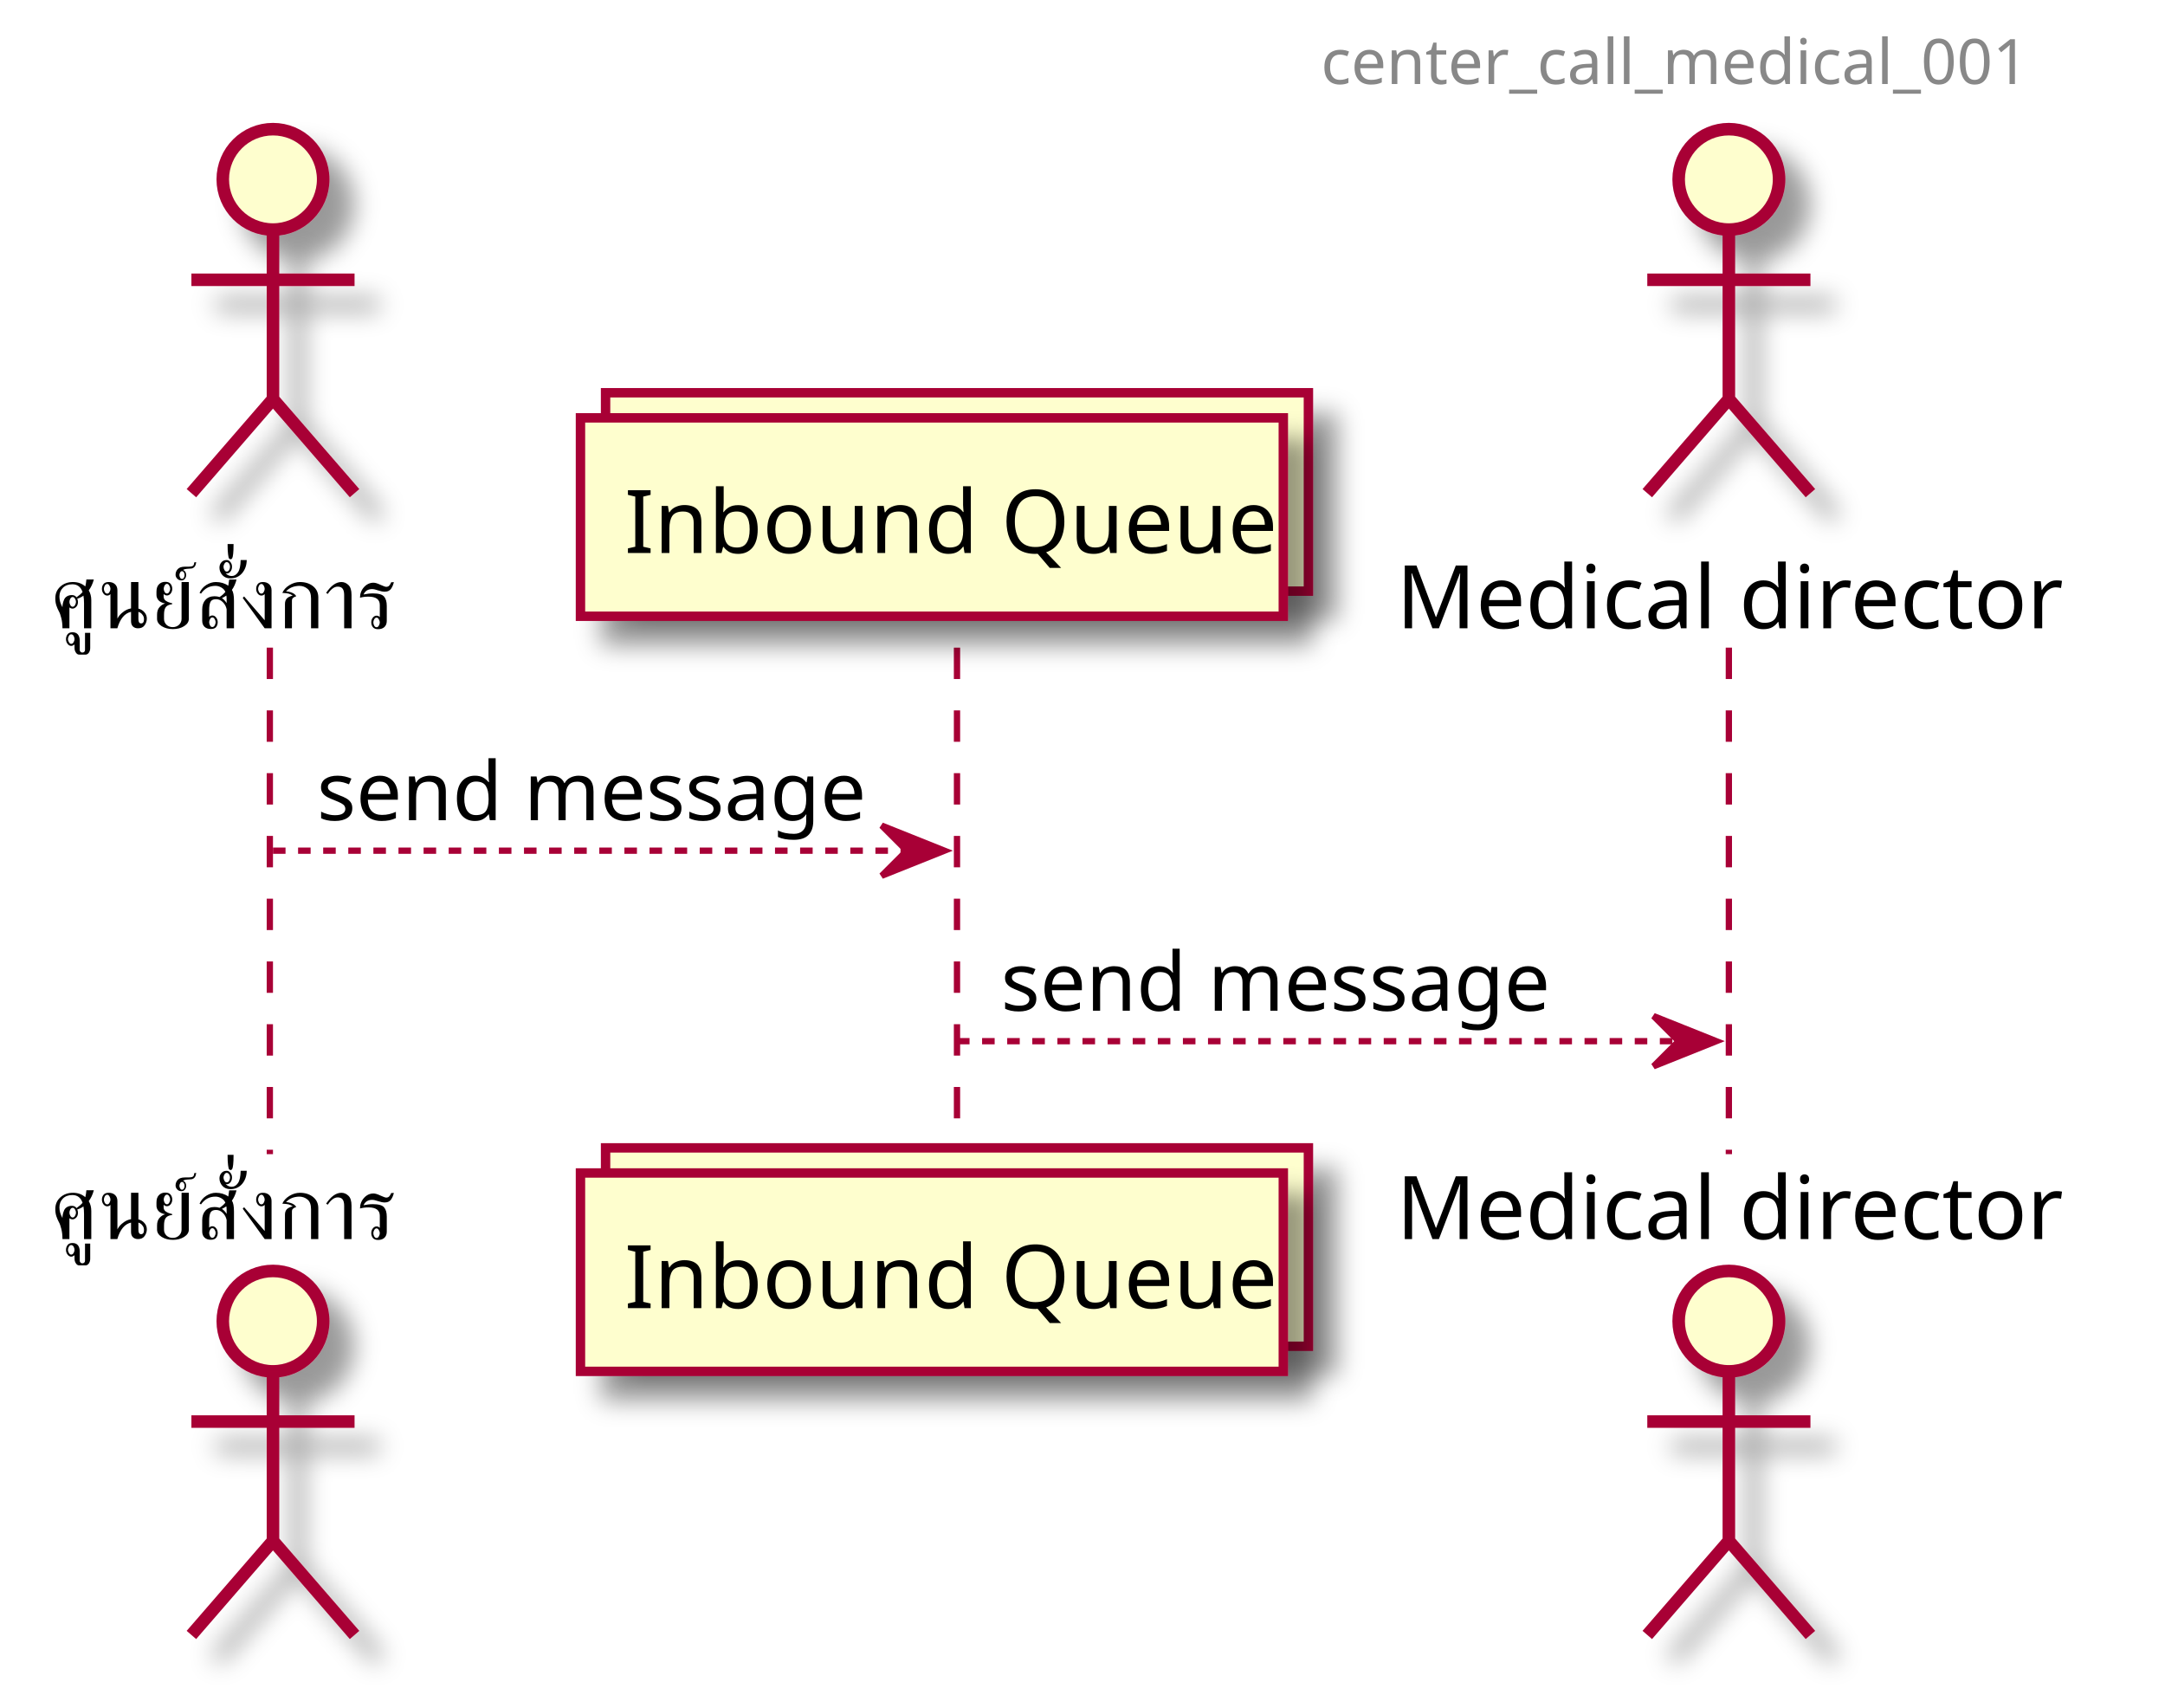
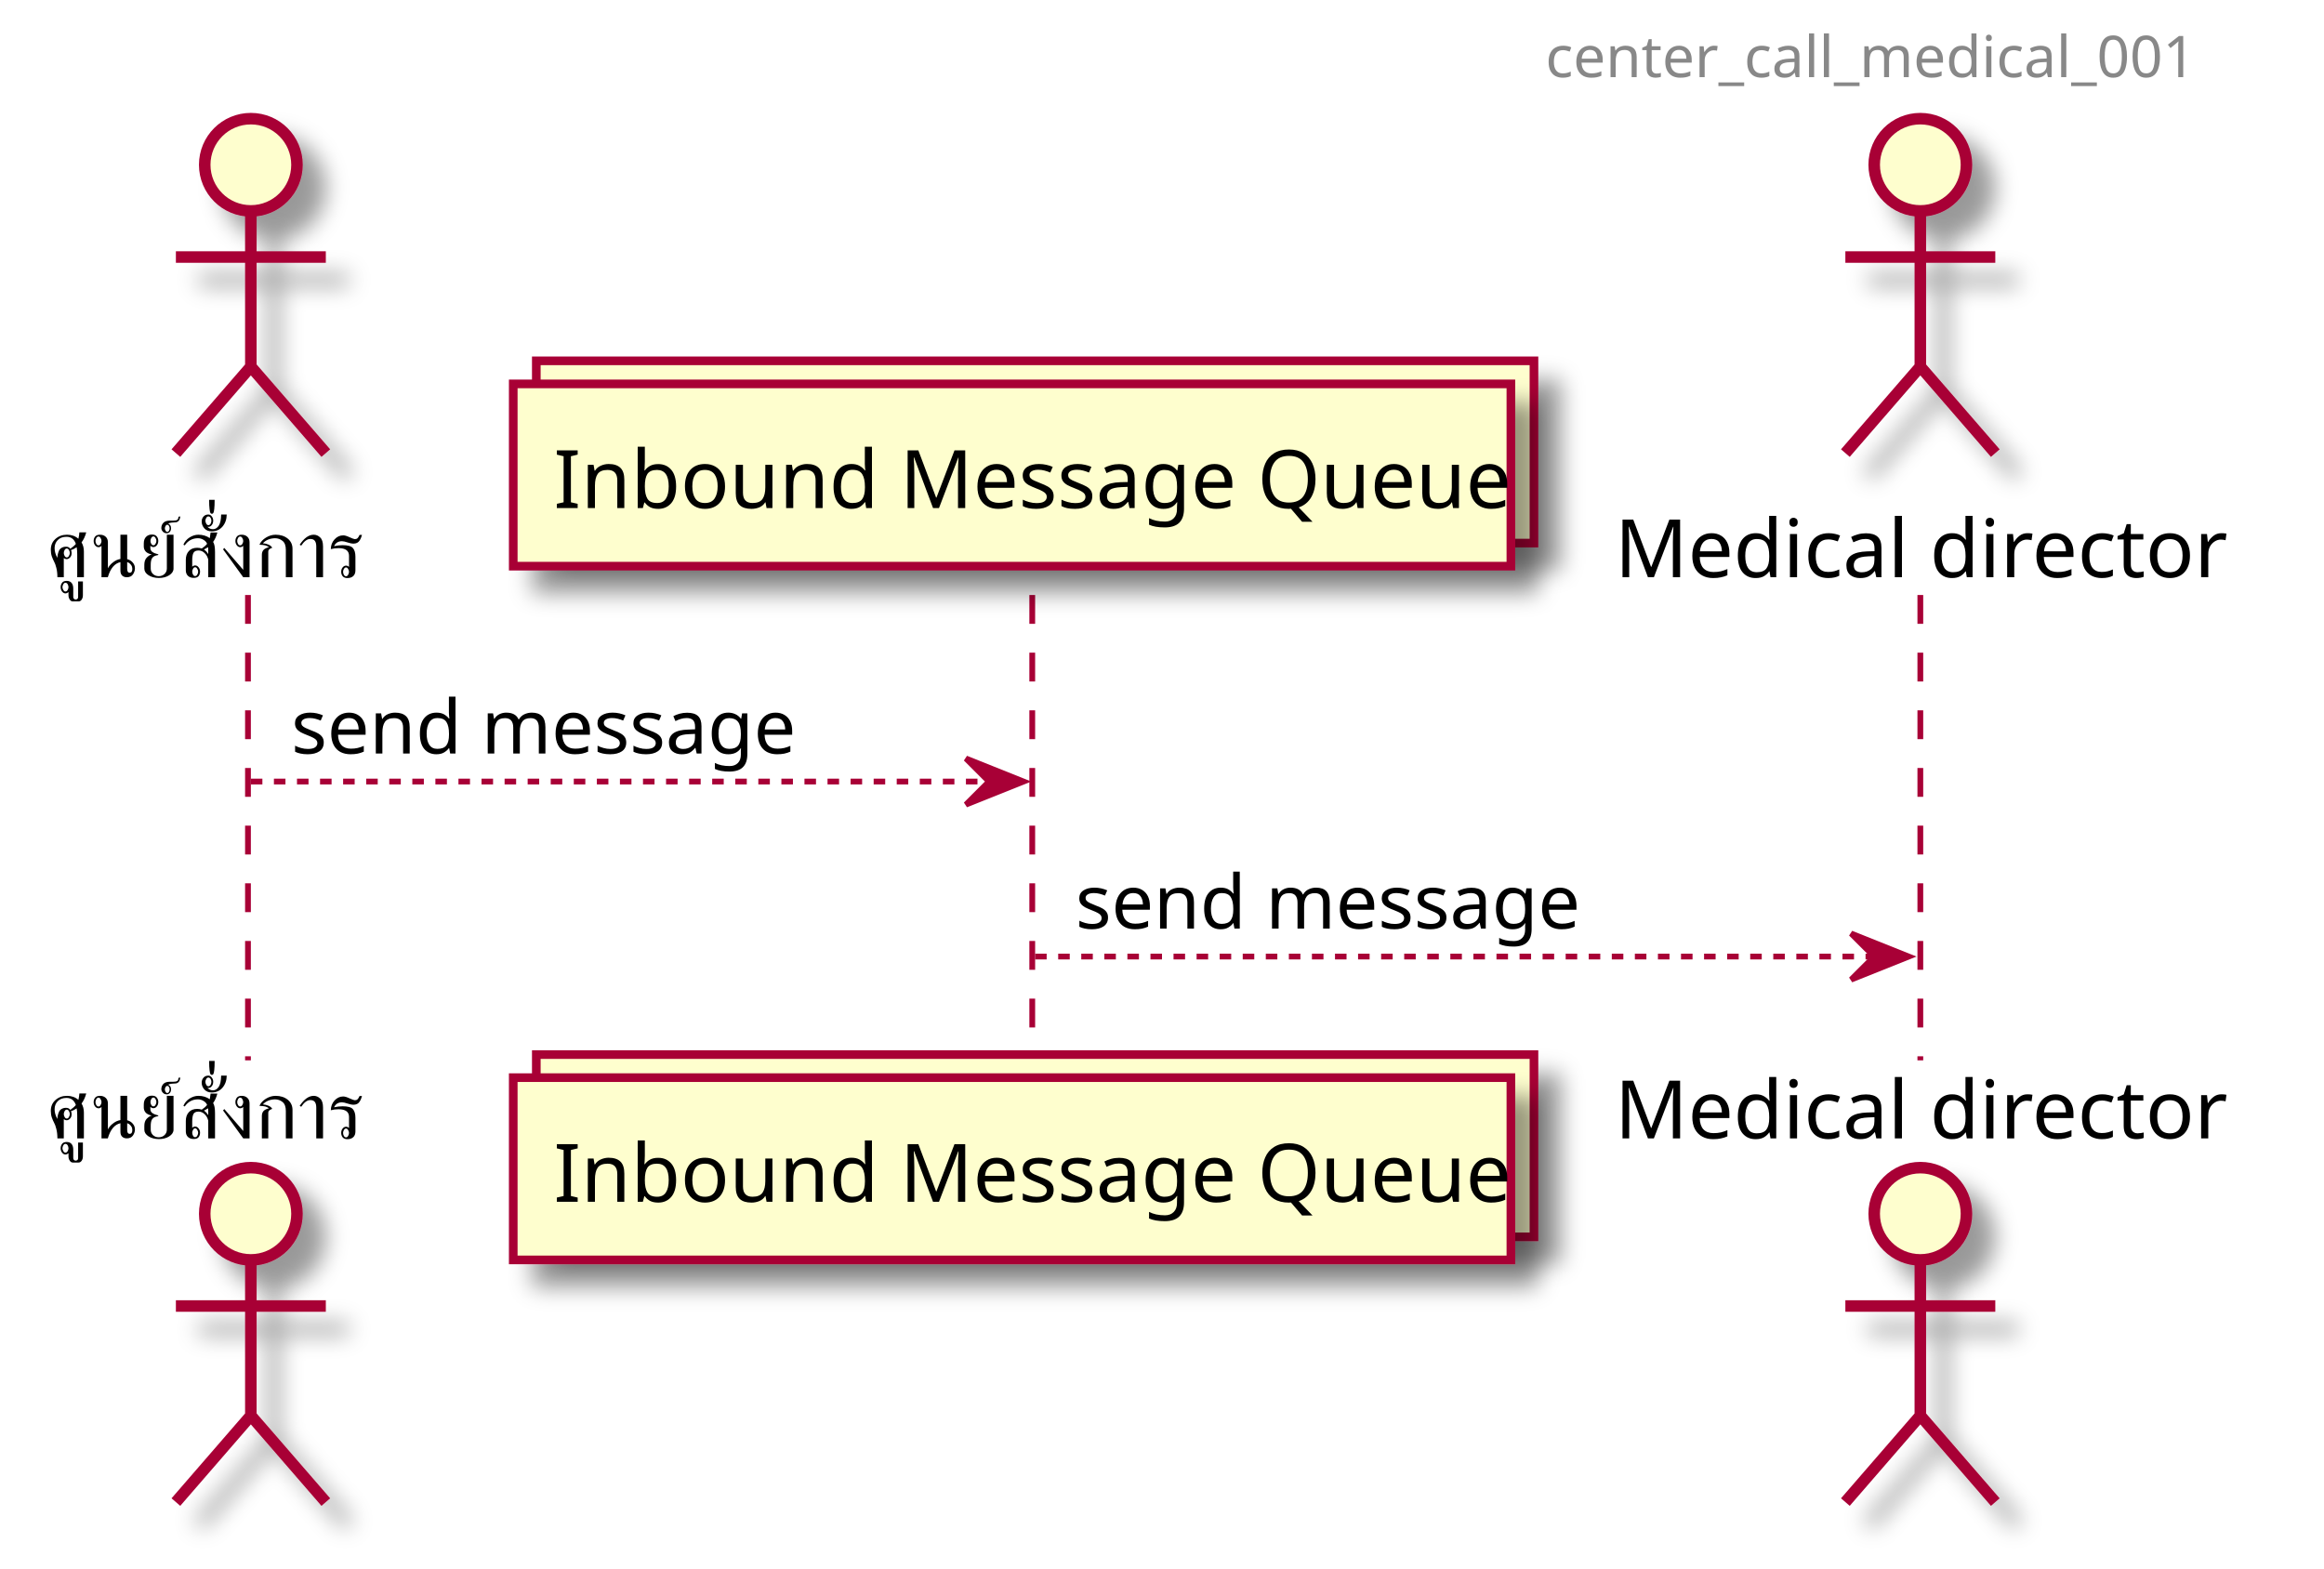
- <svg xmlns="http://www.w3.org/2000/svg" contentScriptType="application/ecmascript" contentStyleType="text/css" height="272px" preserveAspectRatio="none" style="width:345px;height:272px;" version="1.1" viewBox="0 0 345 272" width="345px" zoomAndPan="magnify">
+ <svg xmlns="http://www.w3.org/2000/svg" contentScriptType="application/ecmascript" contentStyleType="text/css" height="272px" preserveAspectRatio="none" style="width:403px;height:272px;" version="1.1" viewBox="0 0 403 272" width="403px" zoomAndPan="magnify">
  <defs>
-     <filter height="300%" id="fw1c8va5kkwe" width="300%" x="-1" y="-1">
+     <filter height="300%" id="fg4r9n4azk2cr" width="300%" x="-1" y="-1">
      <feGaussianBlur result="blurOut" stdDeviation="2.0" />
      <feColorMatrix in="blurOut" result="blurOut2" type="matrix" values="0 0 0 0 0 0 0 0 0 0 0 0 0 0 0 0 0 0 .4 0" />
      <feOffset dx="4.0" dy="4.0" in="blurOut2" result="blurOut3" />
      <feBlend in="SourceGraphic" in2="blurOut3" mode="normal" />
    </filter>
  </defs>
  <g>
    <line style="stroke: #A80036; stroke-width: 1.0; stroke-dasharray: 5.0,5.0;" x1="43" x2="43" y1="103.188" y2="183.891" />
-     <line style="stroke: #A80036; stroke-width: 1.0; stroke-dasharray: 5.0,5.0;" x1="152.5" x2="152.5" y1="103.188" y2="183.891" />
-     <line style="stroke: #A80036; stroke-width: 1.0; stroke-dasharray: 5.0,5.0;" x1="275.5" x2="275.5" y1="103.188" y2="183.891" />
+     <line style="stroke: #A80036; stroke-width: 1.0; stroke-dasharray: 5.0,5.0;" x1="179" x2="179" y1="103.188" y2="183.891" />
+     <line style="stroke: #A80036; stroke-width: 1.0; stroke-dasharray: 5.0,5.0;" x1="333" x2="333" y1="103.188" y2="183.891" />
    <text fill="#000000" font-family="sans-serif" font-size="14" lengthAdjust="spacingAndGlyphs" textLength="65" x="8" y="100.111">ศูนย์สั่งการ</text>
-     <ellipse cx="43.5" cy="28.578" fill="#FEFECE" filter="url(#fw1c8va5kkwe)" rx="8" ry="8" style="stroke: #A80036; stroke-width: 2.0;" />
-     <path d="M43.5,36.578 L43.5,63.578 M30.5,44.578 L56.5,44.578 M43.5,63.578 L30.5,78.578 M43.5,63.578 L56.5,78.578 " fill="none" filter="url(#fw1c8va5kkwe)" style="stroke: #A80036; stroke-width: 2.0;" />
+     <ellipse cx="43.5" cy="28.578" fill="#FEFECE" filter="url(#fg4r9n4azk2cr)" rx="8" ry="8" style="stroke: #A80036; stroke-width: 2.0;" />
+     <path d="M43.5,36.578 L43.5,63.578 M30.5,44.578 L56.5,44.578 M43.5,63.578 L30.5,78.578 M43.5,63.578 L56.5,78.578 " fill="none" filter="url(#fg4r9n4azk2cr)" style="stroke: #A80036; stroke-width: 2.0;" />
    <text fill="#000000" font-family="sans-serif" font-size="14" lengthAdjust="spacingAndGlyphs" textLength="65" x="8" y="197.424">ศูนย์สั่งการ</text>
-     <ellipse cx="43.5" cy="210.5" fill="#FEFECE" filter="url(#fw1c8va5kkwe)" rx="8" ry="8" style="stroke: #A80036; stroke-width: 2.0;" />
-     <path d="M43.5,218.5 L43.5,245.5 M30.5,226.5 L56.5,226.5 M43.5,245.5 L30.5,260.5 M43.5,245.5 L56.5,260.5 " fill="none" filter="url(#fw1c8va5kkwe)" style="stroke: #A80036; stroke-width: 2.0;" />
-     <rect fill="#FEFECE" filter="url(#fw1c8va5kkwe)" height="31.609" style="stroke: #A80036; stroke-width: 1.5;" width="112" x="96.5" y="62.578" />
-     <rect fill="#FEFECE" filter="url(#fw1c8va5kkwe)" height="31.609" style="stroke: #A80036; stroke-width: 1.5;" width="112" x="92.5" y="66.578" />
-     <text fill="#000000" font-family="sans-serif" font-size="14" lengthAdjust="spacingAndGlyphs" textLength="98" x="99.5" y="88.111">Inbound Queue</text>
-     <rect fill="#FEFECE" filter="url(#fw1c8va5kkwe)" height="31.609" style="stroke: #A80036; stroke-width: 1.5;" width="112" x="96.5" y="182.891" />
-     <rect fill="#FEFECE" filter="url(#fw1c8va5kkwe)" height="31.609" style="stroke: #A80036; stroke-width: 1.5;" width="112" x="92.5" y="186.891" />
-     <text fill="#000000" font-family="sans-serif" font-size="14" lengthAdjust="spacingAndGlyphs" textLength="98" x="99.5" y="208.424">Inbound Queue</text>
-     <text fill="#000000" font-family="sans-serif" font-size="14" lengthAdjust="spacingAndGlyphs" textLength="100" x="222.5" y="100.111">Medical director</text>
-     <ellipse cx="275.5" cy="28.578" fill="#FEFECE" filter="url(#fw1c8va5kkwe)" rx="8" ry="8" style="stroke: #A80036; stroke-width: 2.0;" />
-     <path d="M275.5,36.578 L275.5,63.578 M262.5,44.578 L288.5,44.578 M275.5,63.578 L262.5,78.578 M275.5,63.578 L288.5,78.578 " fill="none" filter="url(#fw1c8va5kkwe)" style="stroke: #A80036; stroke-width: 2.0;" />
-     <text fill="#000000" font-family="sans-serif" font-size="14" lengthAdjust="spacingAndGlyphs" textLength="100" x="222.5" y="197.424">Medical director</text>
-     <ellipse cx="275.5" cy="210.5" fill="#FEFECE" filter="url(#fw1c8va5kkwe)" rx="8" ry="8" style="stroke: #A80036; stroke-width: 2.0;" />
-     <path d="M275.5,218.5 L275.5,245.5 M262.5,226.5 L288.5,226.5 M275.5,245.5 L262.5,260.5 M275.5,245.5 L288.5,260.5 " fill="none" filter="url(#fw1c8va5kkwe)" style="stroke: #A80036; stroke-width: 2.0;" />
-     <polygon fill="#A80036" points="140.5,131.539,150.5,135.539,140.5,139.539,144.5,135.539" style="stroke: #A80036; stroke-width: 1.0;" />
-     <line style="stroke: #A80036; stroke-width: 1.0; stroke-dasharray: 2.0,2.0;" x1="43.5" x2="146.5" y1="135.539" y2="135.539" />
+     <ellipse cx="43.5" cy="210.5" fill="#FEFECE" filter="url(#fg4r9n4azk2cr)" rx="8" ry="8" style="stroke: #A80036; stroke-width: 2.0;" />
+     <path d="M43.5,218.5 L43.5,245.5 M30.5,226.5 L56.5,226.5 M43.5,245.5 L30.5,260.5 M43.5,245.5 L56.5,260.5 " fill="none" filter="url(#fg4r9n4azk2cr)" style="stroke: #A80036; stroke-width: 2.0;" />
+     <rect fill="#FEFECE" filter="url(#fg4r9n4azk2cr)" height="31.609" style="stroke: #A80036; stroke-width: 1.5;" width="173" x="93" y="62.578" />
+     <rect fill="#FEFECE" filter="url(#fg4r9n4azk2cr)" height="31.609" style="stroke: #A80036; stroke-width: 1.5;" width="173" x="89" y="66.578" />
+     <text fill="#000000" font-family="sans-serif" font-size="14" lengthAdjust="spacingAndGlyphs" textLength="159" x="96" y="88.111">Inbound Message Queue</text>
+     <rect fill="#FEFECE" filter="url(#fg4r9n4azk2cr)" height="31.609" style="stroke: #A80036; stroke-width: 1.5;" width="173" x="93" y="182.891" />
+     <rect fill="#FEFECE" filter="url(#fg4r9n4azk2cr)" height="31.609" style="stroke: #A80036; stroke-width: 1.5;" width="173" x="89" y="186.891" />
+     <text fill="#000000" font-family="sans-serif" font-size="14" lengthAdjust="spacingAndGlyphs" textLength="159" x="96" y="208.424">Inbound Message Queue</text>
+     <text fill="#000000" font-family="sans-serif" font-size="14" lengthAdjust="spacingAndGlyphs" textLength="100" x="280" y="100.111">Medical director</text>
+     <ellipse cx="333" cy="28.578" fill="#FEFECE" filter="url(#fg4r9n4azk2cr)" rx="8" ry="8" style="stroke: #A80036; stroke-width: 2.0;" />
+     <path d="M333,36.578 L333,63.578 M320,44.578 L346,44.578 M333,63.578 L320,78.578 M333,63.578 L346,78.578 " fill="none" filter="url(#fg4r9n4azk2cr)" style="stroke: #A80036; stroke-width: 2.0;" />
+     <text fill="#000000" font-family="sans-serif" font-size="14" lengthAdjust="spacingAndGlyphs" textLength="100" x="280" y="197.424">Medical director</text>
+     <ellipse cx="333" cy="210.5" fill="#FEFECE" filter="url(#fg4r9n4azk2cr)" rx="8" ry="8" style="stroke: #A80036; stroke-width: 2.0;" />
+     <path d="M333,218.5 L333,245.5 M320,226.5 L346,226.5 M333,245.5 L320,260.5 M333,245.5 L346,260.5 " fill="none" filter="url(#fg4r9n4azk2cr)" style="stroke: #A80036; stroke-width: 2.0;" />
+     <polygon fill="#A80036" points="167.5,131.539,177.5,135.539,167.5,139.539,171.5,135.539" style="stroke: #A80036; stroke-width: 1.0;" />
+     <line style="stroke: #A80036; stroke-width: 1.0; stroke-dasharray: 2.0,2.0;" x1="43.5" x2="173.5" y1="135.539" y2="135.539" />
    <text fill="#000000" font-family="sans-serif" font-size="13" lengthAdjust="spacingAndGlyphs" textLength="85" x="50.5" y="130.683">send message</text>
-     <polygon fill="#A80036" points="263.5,161.891,273.5,165.891,263.5,169.891,267.5,165.891" style="stroke: #A80036; stroke-width: 1.0;" />
-     <line style="stroke: #A80036; stroke-width: 1.0; stroke-dasharray: 2.0,2.0;" x1="152.5" x2="269.5" y1="165.891" y2="165.891" />
-     <text fill="#000000" font-family="sans-serif" font-size="13" lengthAdjust="spacingAndGlyphs" textLength="85" x="159.5" y="161.034">send message</text>
-     <text fill="#888888" font-family="sans-serif" font-size="10" lengthAdjust="spacingAndGlyphs" textLength="123" x="210.5" y="13.381">center_call_medical_001</text>
+     <polygon fill="#A80036" points="321,161.891,331,165.891,321,169.891,325,165.891" style="stroke: #A80036; stroke-width: 1.0;" />
+     <line style="stroke: #A80036; stroke-width: 1.0; stroke-dasharray: 2.0,2.0;" x1="179.5" x2="327" y1="165.891" y2="165.891" />
+     <text fill="#000000" font-family="sans-serif" font-size="13" lengthAdjust="spacingAndGlyphs" textLength="85" x="186.5" y="161.034">send message</text>
+     <text fill="#888888" font-family="sans-serif" font-size="10" lengthAdjust="spacingAndGlyphs" textLength="123" x="268" y="13.381">center_call_medical_001</text>
  </g>
</svg>
